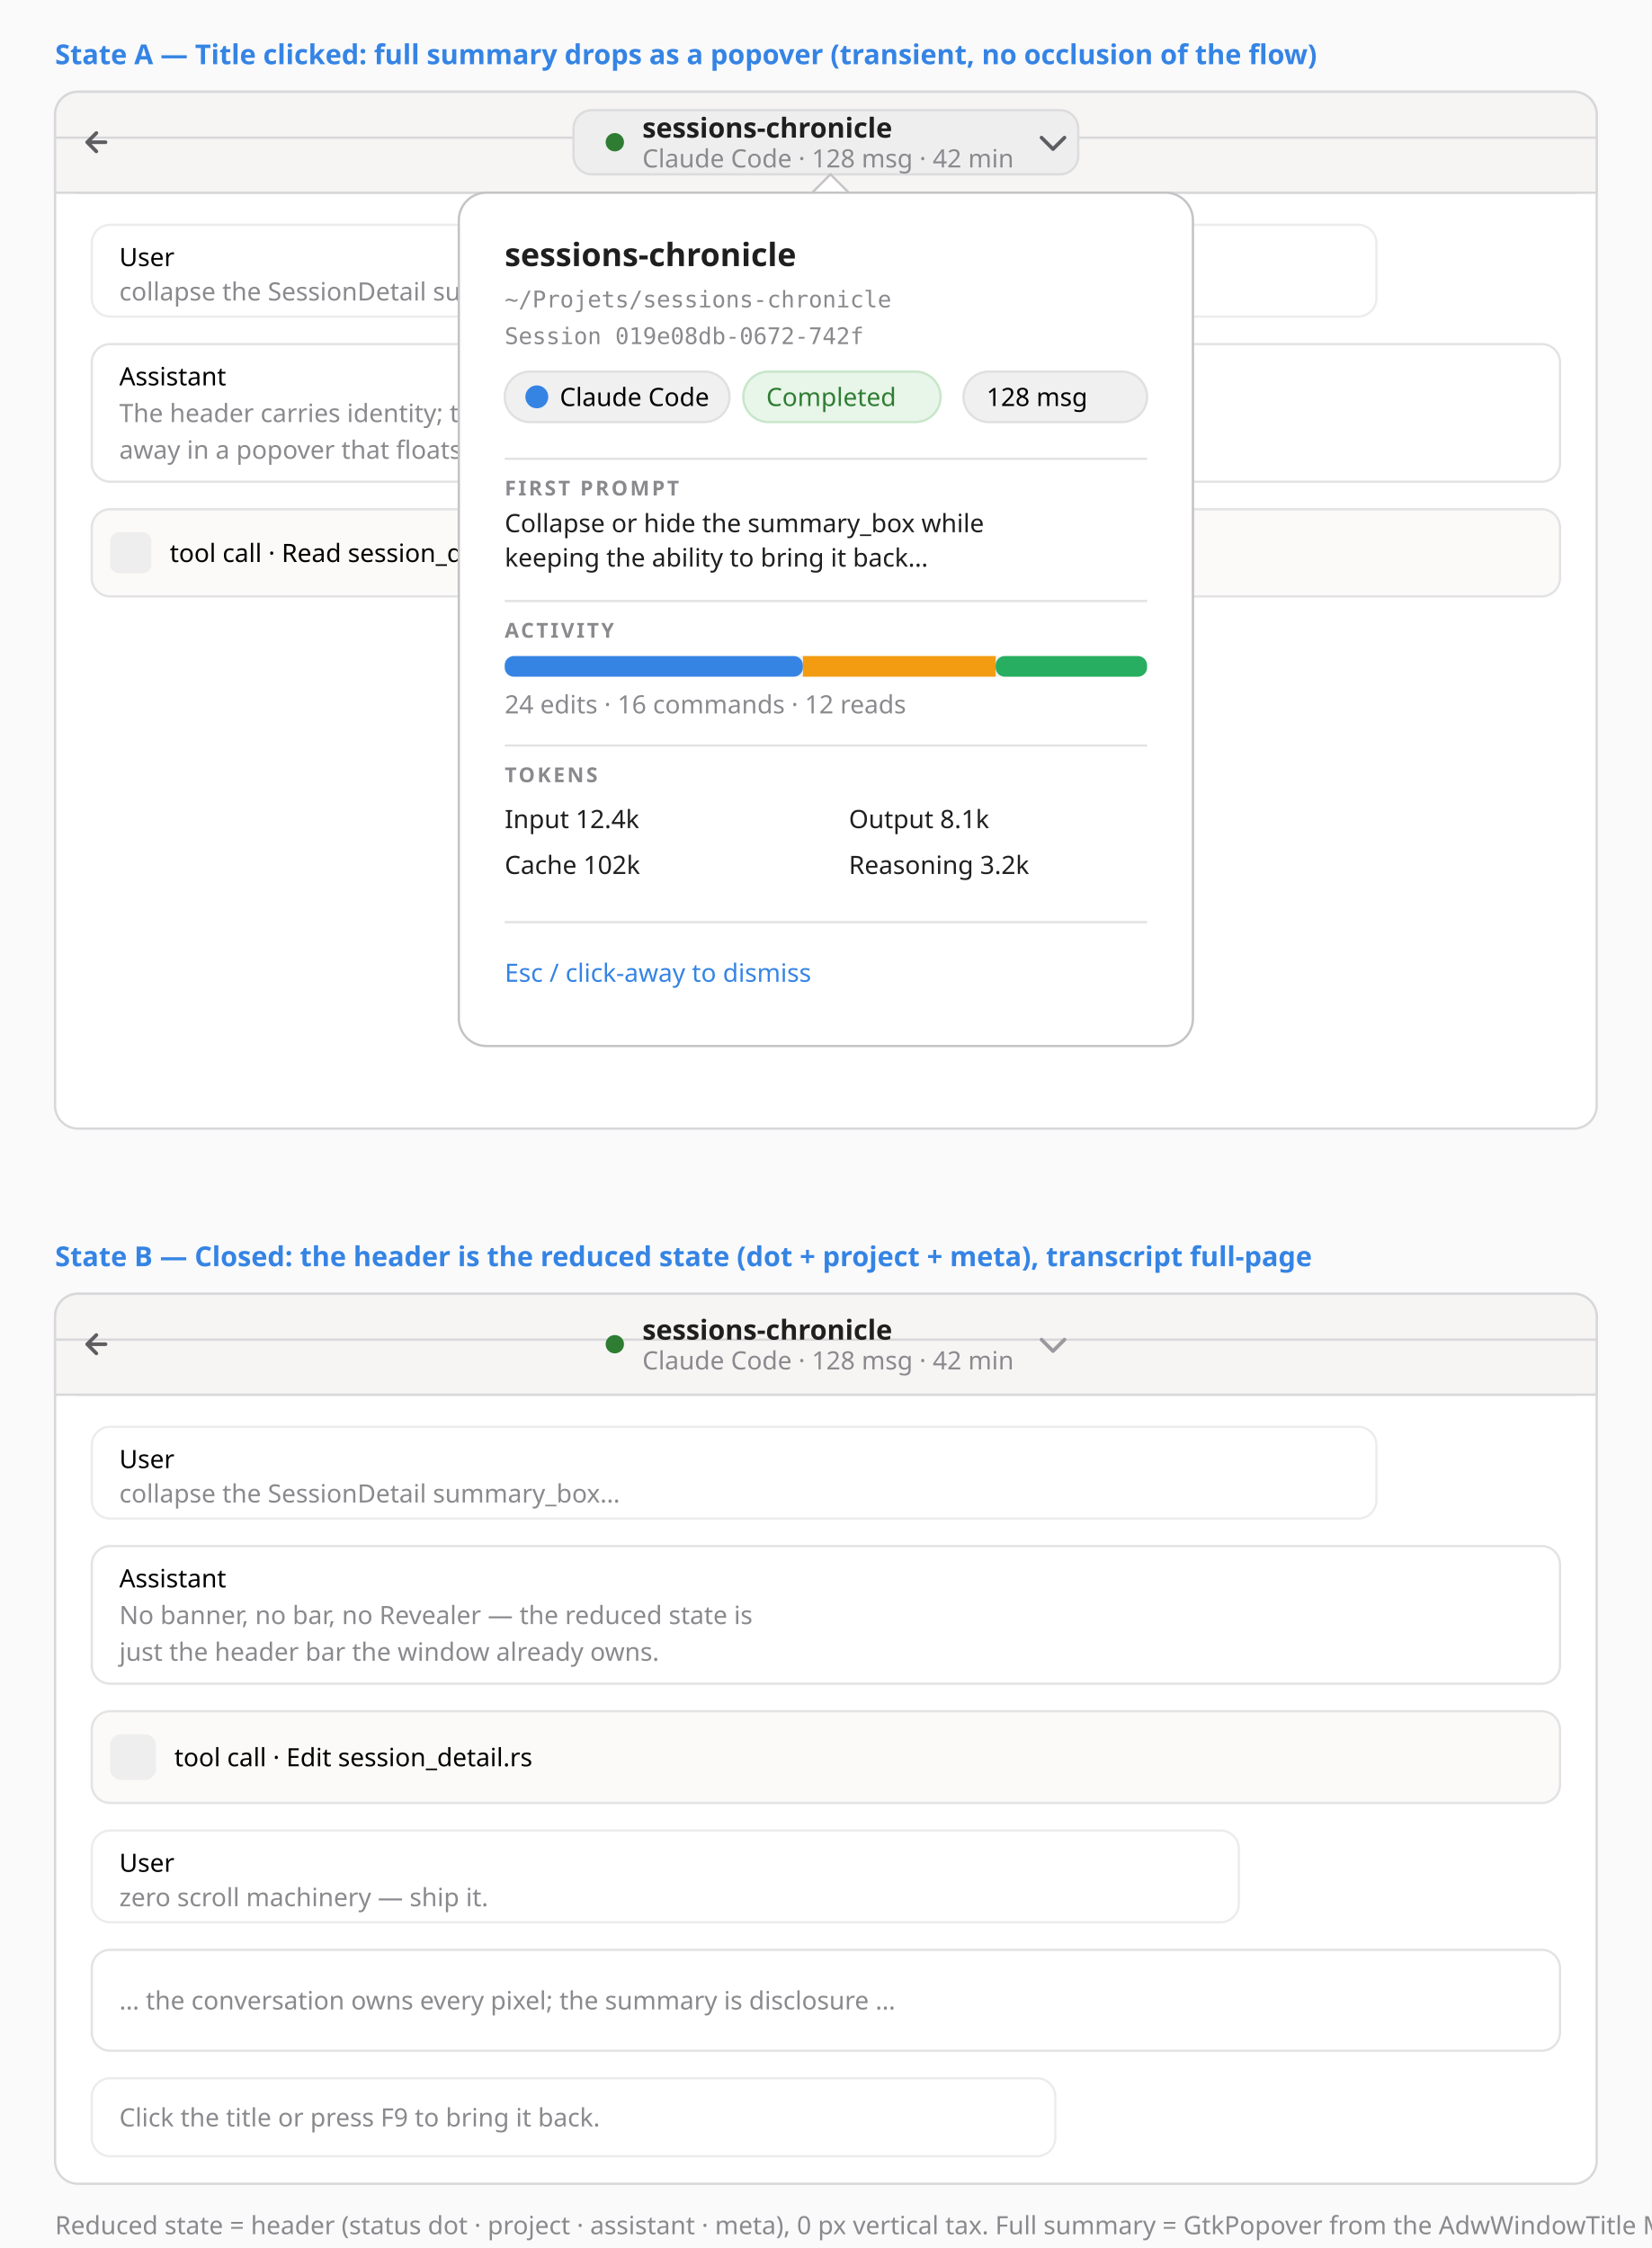
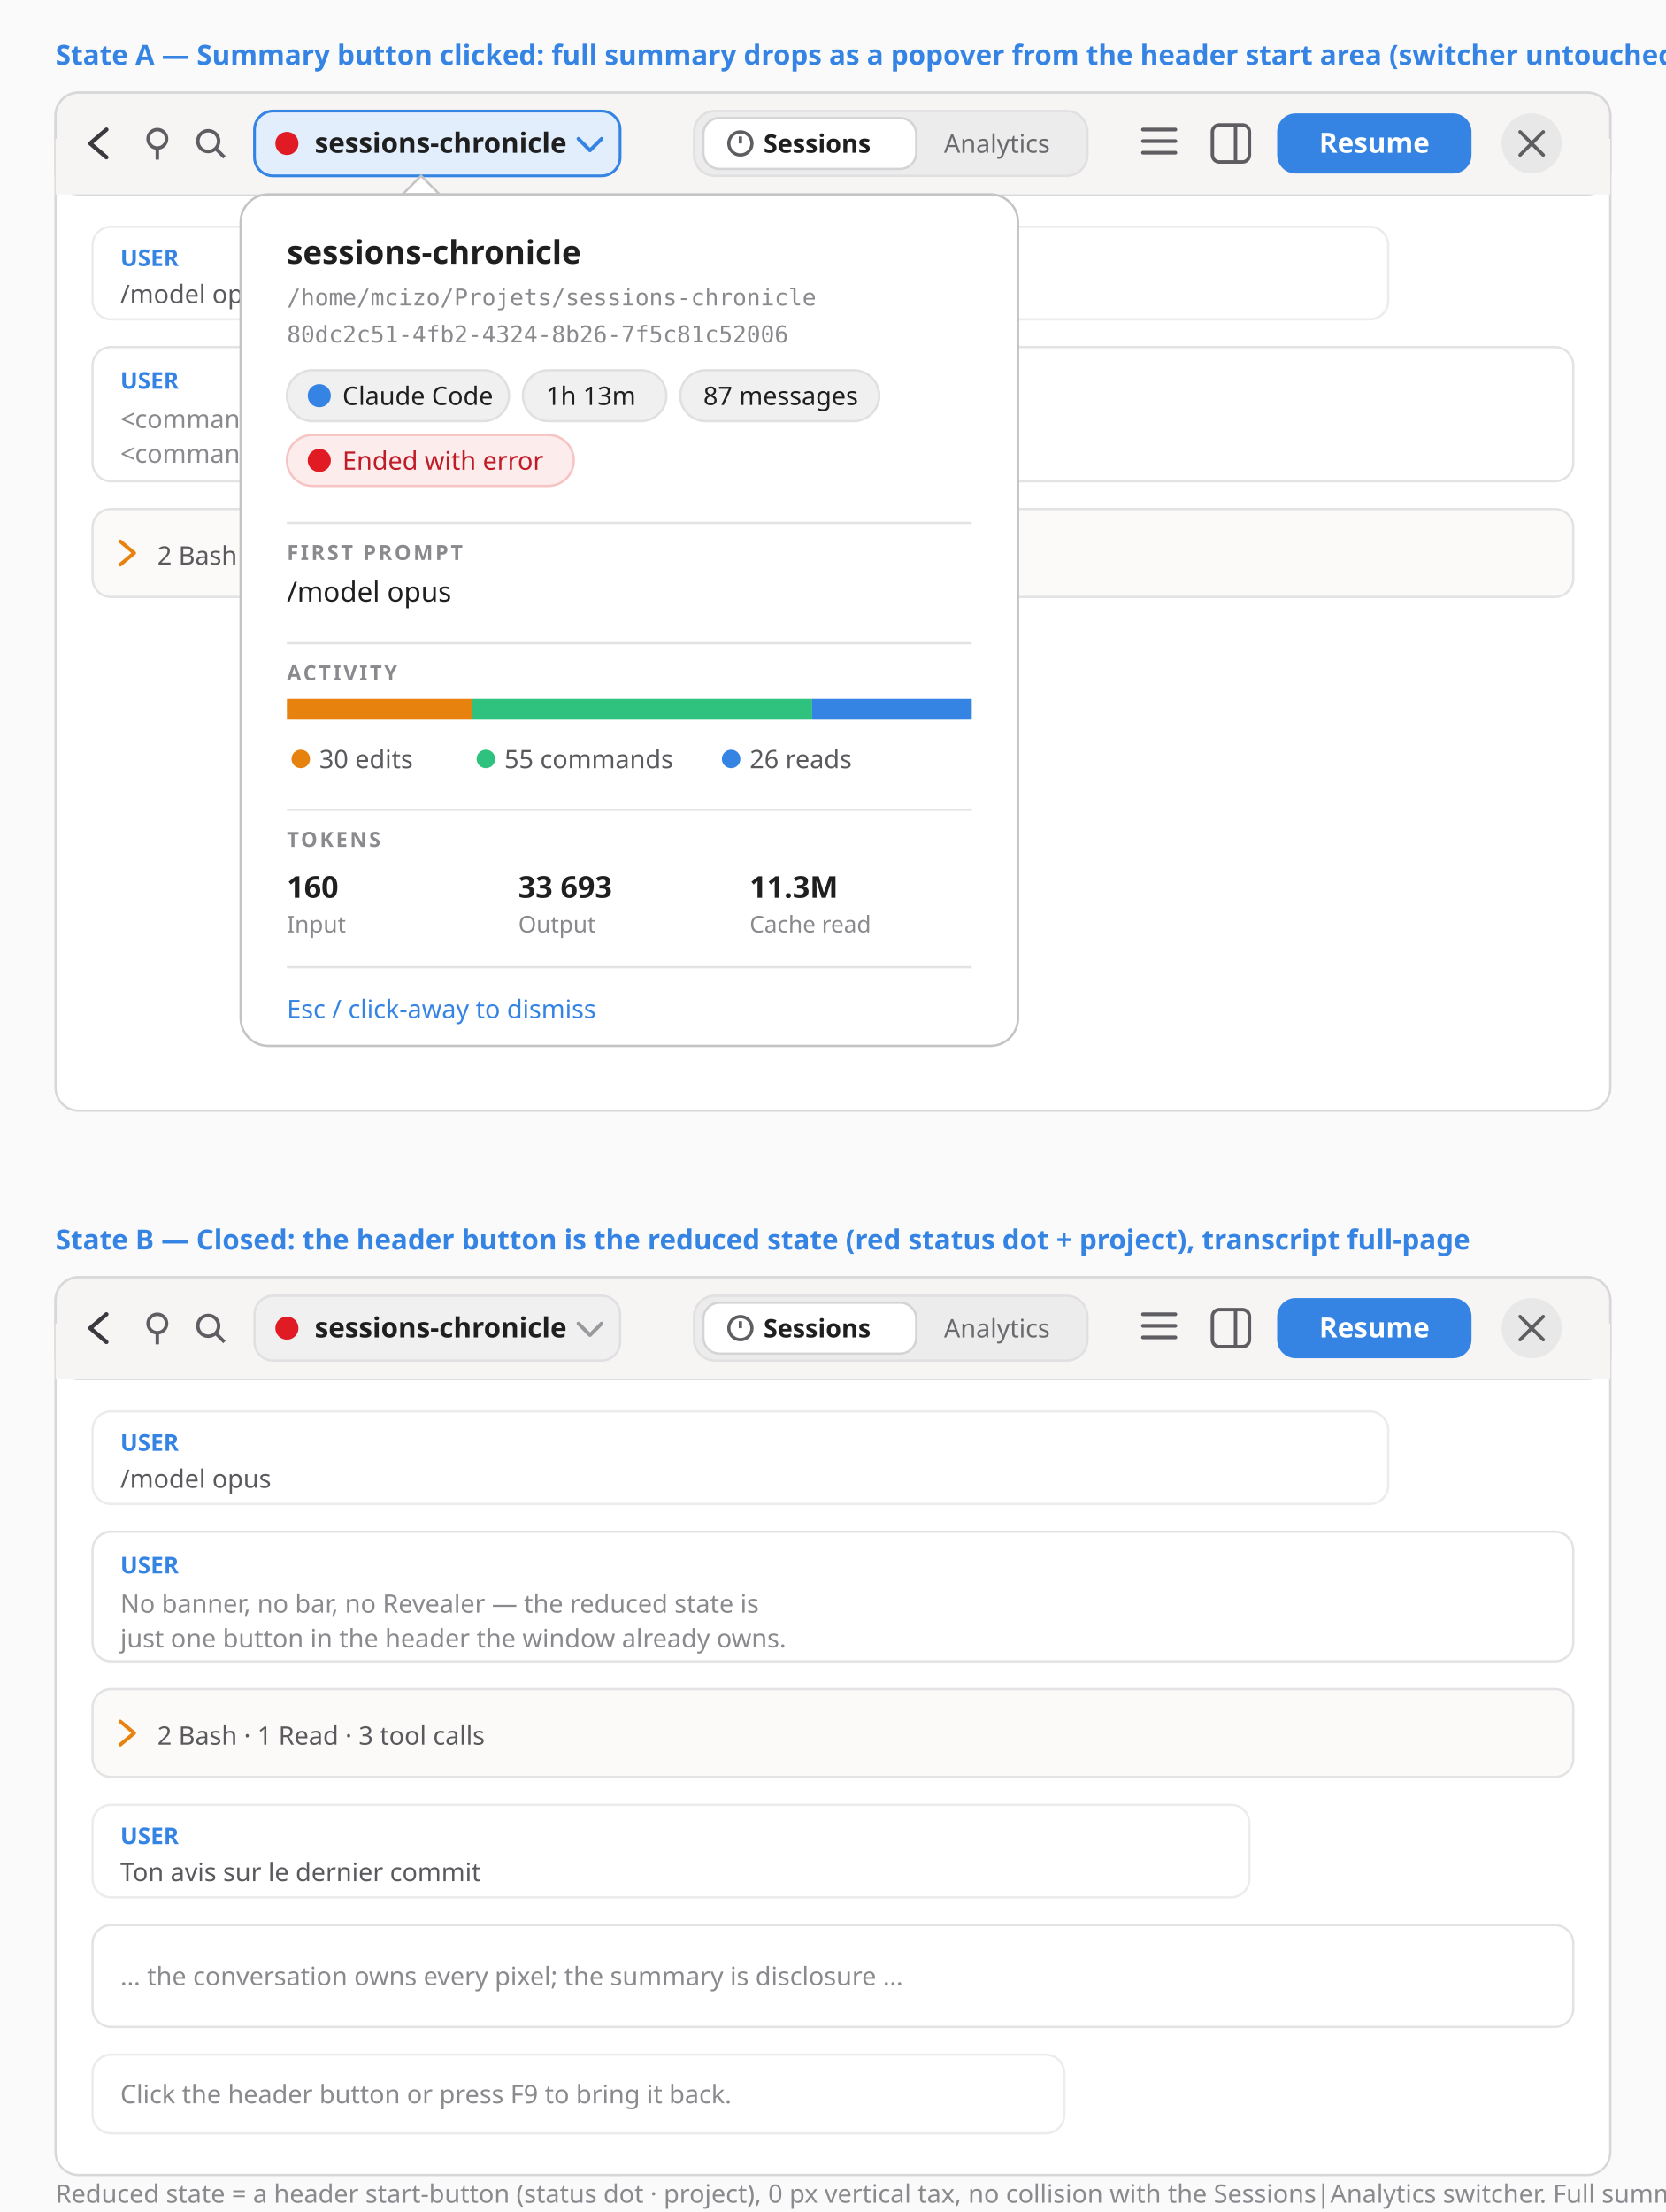
- <svg xmlns="http://www.w3.org/2000/svg" width="720" height="980" viewBox="0 0 720 980" font-family="Cantarell, sans-serif">
-   <defs>
-     
-   </defs>
-   <rect class="bg" x="0" y="0" width="720" height="980" fill="#fafafb" />
-   <text class="lbl" x="24" y="28" fill="#3584e4" font-size="12" font-weight="600">State A — Title clicked: full summary drops as a popover (transient, no occlusion of the flow)</text>
+ <svg xmlns="http://www.w3.org/2000/svg" width="720" height="956" viewBox="0 0 720 956" font-family="Cantarell, sans-serif">
+   <rect x="0" y="0" width="720" height="956" fill="#fafafb" />
+   <text x="24" y="28" font-size="12" font-weight="600" fill="#3584e4">State A — Summary button clicked: full summary drops as a popover from the header start area (switcher untouched)</text>
  <g transform="translate(24,40)">
-     <rect class="win" x="0" y="0" width="672" height="452" rx="10" fill="#ffffff" stroke="#d8d8da" stroke-width="1" />
+     <rect x="0" y="0" width="672" height="440" rx="10" fill="#ffffff" stroke="#d8d8da" stroke-width="1" />
    <g transform="translate(0,44)">
-       <rect class="row" x="16" y="14" width="560" height="40" rx="8" fill="#ffffff" stroke="#ececee" stroke-width="1" />
-       <text class="small" x="28" y="32" font-size="11">User</text>
-       <text class="small dim" x="28" y="47" font-size="11" fill="#8a8a8e">collapse the SessionDetail summary_box…</text>
-       <rect class="card" x="16" y="66" width="640" height="60" rx="8" fill="#ffffff" stroke="#e3e3e5" stroke-width="1" />
-       <text class="small" x="28" y="84" font-size="11">Assistant</text>
-       <text class="small dim" x="28" y="100" font-size="11" fill="#8a8a8e">The header carries identity; the detail is one click</text>
-       <text class="small dim" x="28" y="116" font-size="11" fill="#8a8a8e">away in a popover that floats and dismisses.</text>
-       <rect class="card" x="16" y="138" width="640" height="38" rx="8" fill="#fbfaf8" stroke="#e3e3e5" stroke-width="1" />
-       <rect x="24" y="148" width="18" height="18" rx="4" fill="#eee" />
-       <text class="small" x="50" y="161" font-size="11">tool call · Read session_detail.rs</text>
+       <rect x="16" y="14" width="560" height="40" rx="8" fill="#ffffff" stroke="#ececee" stroke-width="1" />
+       <text x="28" y="31" font-size="10" font-weight="700" fill="#3584e4">USER</text>
+       <text x="28" y="47" font-size="11" fill="#5a5a5e">/model opus</text>
+       <rect x="16" y="66" width="640" height="58" rx="8" fill="#ffffff" stroke="#e3e3e5" stroke-width="1" />
+       <text x="28" y="84" font-size="10" font-weight="700" fill="#3584e4">USER</text>
+       <text x="28" y="101" font-size="11" fill="#8a8a8e">&lt;command-name&gt;/model&lt;/command-name&gt;</text>
+       <text x="28" y="116" font-size="11" fill="#8a8a8e">&lt;command-args&gt;opus&lt;/command-args&gt;</text>
+       <rect x="16" y="136" width="640" height="38" rx="8" fill="#fbfaf8" stroke="#e3e3e5" stroke-width="1" />
+       <path d="M28 150 l6 5 l-6 5" stroke="#e8820e" stroke-width="1.6" fill="none" stroke-linecap="round" stroke-linejoin="round" />
+       <text x="44" y="160" font-size="11" fill="#5a5a5e">2 Bash · 1 Read · 3 tool calls</text>
    </g>
-     <rect class="head" x="0" y="0" width="672" height="44" rx="10" fill="#f6f5f4" stroke="#d8d8da" stroke-width="1" />
-     <rect class="head" x="0" y="20" width="672" height="24" fill="#f6f5f4" stroke="#d8d8da" stroke-width="1" />
-     <path d="M22 22 l-8 0 M14 22 l4 -4 M14 22 l4 4" stroke="#5e5e62" stroke-width="1.6" fill="none" stroke-linecap="round" />
-     <rect class="titlebtn" x="226" y="8" width="220" height="28" rx="8" fill="#eeeeef" stroke="#dcdcde" stroke-width="1" />
-     <circle cx="244" cy="22" r="4" fill="#2e7d32" />
-     <text class="lbl text" x="256" y="20" font-size="12" font-weight="600" fill="#1f1f1f">sessions-chronicle</text>
-     <text class="small dim" x="256" y="33" font-size="11" fill="#8a8a8e">Claude Code · 128 msg · 42 min</text>
-     <path d="M430 20 l5 5 l5 -5" stroke="#5e5e62" stroke-width="1.6" fill="none" stroke-linecap="round" stroke-linejoin="round" />
-     <path d="M330 44 l8 -8 l8 8 z" fill="#ffffff" stroke="#c4c4c6" stroke-width="1" />
-     <rect class="pop" x="176" y="44" width="320" height="372" rx="12" fill="#ffffff" stroke="#c4c4c6" stroke-width="1" />
-     <g transform="translate(176,44)">
-       <text class="title4 text" x="20" y="32" font-size="14" font-weight="700" fill="#1f1f1f">sessions-chronicle</text>
-       <text class="mono" x="20" y="50" fill="#8a8a8e" font-family="monospace" font-size="10">~/Projets/sessions-chronicle</text>
-       <text class="mono" x="20" y="66" fill="#8a8a8e" font-family="monospace" font-size="10">Session 019e08db-0672-742f</text>
-       <rect class="pill" x="20" y="78" width="98" height="22" rx="11" fill="#f0f0f1" stroke="#e0e0e2" stroke-width="1" />
-       <circle cx="34" cy="89" r="5" fill="#3584e4" />
-       <text class="small" x="44" y="93" font-size="11">Claude Code</text>
-       <rect x="124" y="78" width="86" height="22" rx="11" fill="#e8f5e9" stroke="#c8e6c9" />
-       <text class="small" x="134" y="93" fill="#2e7d32" font-size="11">Completed</text>
-       <rect class="pill" x="220" y="78" width="80" height="22" rx="11" fill="#f0f0f1" stroke="#e0e0e2" stroke-width="1" />
-       <text class="small" x="230" y="93" font-size="11">128 msg</text>
-       <line class="sep" x1="20" y1="116" x2="300" y2="116" stroke="#e3e3e5" stroke-width="1" />
-       <text class="heading" x="20" y="132" font-size="9" font-weight="700" letter-spacing="1" fill="#8a8a8e">FIRST PROMPT</text>
-       <text class="small text" x="20" y="148" font-size="11" fill="#1f1f1f">Collapse or hide the summary_box while</text>
-       <text class="small text" x="20" y="163" font-size="11" fill="#1f1f1f">keeping the ability to bring it back…</text>
-       <line class="sep" x1="20" y1="178" x2="300" y2="178" stroke="#e3e3e5" stroke-width="1" />
-       <text class="heading" x="20" y="194" font-size="9" font-weight="700" letter-spacing="1" fill="#8a8a8e">ACTIVITY</text>
-       <rect x="20" y="202" width="280" height="9" rx="4" fill="#f0f0f1" />
-       <rect x="20" y="202" width="130" height="9" rx="4" fill="#3584e4" />
-       <rect x="150" y="202" width="84" height="9" fill="#f39c12" />
-       <rect x="234" y="202" width="66" height="9" rx="4" fill="#27ae60" />
-       <text class="small dim" x="20" y="227" font-size="11" fill="#8a8a8e">24 edits · 16 commands · 12 reads</text>
-       <line class="sep" x1="20" y1="241" x2="300" y2="241" stroke="#e3e3e5" stroke-width="1" />
-       <text class="heading" x="20" y="257" font-size="9" font-weight="700" letter-spacing="1" fill="#8a8a8e">TOKENS</text>
-       <text class="small text" x="20" y="277" font-size="11" fill="#1f1f1f">Input 12.4k</text>
-       <text class="small text" x="170" y="277" font-size="11" fill="#1f1f1f">Output 8.1k</text>
-       <text class="small text" x="20" y="297" font-size="11" fill="#1f1f1f">Cache 102k</text>
-       <text class="small text" x="170" y="297" font-size="11" fill="#1f1f1f">Reasoning 3.2k</text>
-       <line class="sep" x1="20" y1="318" x2="300" y2="318" stroke="#e3e3e5" stroke-width="1" />
-       <text class="small accent" x="20" y="344" fill="#3584e4" font-size="11">Esc / click-away to dismiss</text>
+     <rect x="0" y="0" width="672" height="44" rx="10" fill="#f6f5f4" stroke="#d8d8da" stroke-width="1" />
+     <rect x="0" y="20" width="672" height="24" fill="#f6f5f4" />
+     <path d="M22 16 l-7 6 l7 6" stroke="#3a3a3e" stroke-width="1.8" fill="none" stroke-linecap="round" stroke-linejoin="round" />
+     <g transform="translate(38,15)" stroke="#5e5e62" stroke-width="1.5" fill="none">
+       <circle cx="6" cy="5" r="4" />
+       <line x1="6" y1="9" x2="6" y2="14" />
+     </g>
+     <g transform="translate(60,15)" stroke="#5e5e62" stroke-width="1.5" fill="none">
+       <circle cx="6" cy="6" r="4.5" />
+       <line x1="9.5" y1="9.5" x2="13" y2="13" />
+     </g>
+     <rect x="86" y="8" width="158" height="28" rx="8" fill="#e3eefc" stroke="#3584e4" stroke-width="1.2" />
+     <circle cx="100" cy="22" r="5" fill="#e01b24" />
+     <text x="112" y="26" font-size="12" font-weight="600" fill="#1f1f1f">sessions-chronicle</text>
+     <path d="M226 20 l5 5 l5 -5" stroke="#3584e4" stroke-width="1.6" fill="none" stroke-linecap="round" stroke-linejoin="round" />
+     <rect x="276" y="8" width="170" height="28" rx="9" fill="#ececec" stroke="#e0e0e2" stroke-width="1" />
+     <rect x="280" y="11" width="92" height="22" rx="7" fill="#ffffff" stroke="#d4d4d6" stroke-width="1" />
+     <circle cx="296" cy="22" r="5" fill="none" stroke="#5e5e62" stroke-width="1.4" />
+     <line x1="296" y1="19" x2="296" y2="22" stroke="#5e5e62" stroke-width="1.4" />
+     <text x="306" y="26" font-size="11" font-weight="600" fill="#1f1f1f">Sessions</text>
+     <text x="384" y="26" font-size="11" fill="#6a6a6e">Analytics</text>
+     <g transform="translate(470,16)" stroke="#5e5e62" stroke-width="1.6" stroke-linecap="round">
+       <line x1="0" y1="0" x2="14" y2="0" />
+       <line x1="0" y1="5" x2="14" y2="5" />
+       <line x1="0" y1="10" x2="14" y2="10" />
+     </g>
+     <rect x="500" y="14" width="16" height="16" rx="3" fill="none" stroke="#5e5e62" stroke-width="1.5" />
+     <line x1="510" y1="14" x2="510" y2="30" stroke="#5e5e62" stroke-width="1.5" />
+     <rect x="528" y="9" width="84" height="26" rx="8" fill="#3584e4" />
+     <text x="570" y="26" font-size="12" font-weight="600" fill="#ffffff" text-anchor="middle">Resume</text>
+     <circle cx="638" cy="22" r="13" fill="#e8e8e9" />
+     <path d="M633 17 l10 10 M643 17 l-10 10" stroke="#5e5e62" stroke-width="1.5" stroke-linecap="round" />
+     <path d="M150 44 l8 -8 l8 8 z" fill="#ffffff" stroke="#c4c4c6" stroke-width="1" />
+     <rect x="80" y="44" width="336" height="368" rx="12" fill="#ffffff" stroke="#c4c4c6" stroke-width="1" />
+     <g transform="translate(80,44)">
+       <text x="20" y="30" font-size="14" font-weight="700" fill="#1f1f1f">sessions-chronicle</text>
+       <text x="20" y="48" font-size="10" font-family="monospace" fill="#8a8a8e">/home/mcizo/Projets/sessions-chronicle</text>
+       <text x="20" y="64" font-size="10" font-family="monospace" fill="#8a8a8e">80dc2c51-4fb2-4324-8b26-7f5c81c52006</text>
+       <rect x="20" y="76" width="96" height="22" rx="11" fill="#f0f0f1" stroke="#e0e0e2" stroke-width="1" />
+       <circle cx="34" cy="87" r="5" fill="#3584e4" />
+       <text x="44" y="91" font-size="11" fill="#1f1f1f">Claude Code</text>
+       <rect x="122" y="76" width="62" height="22" rx="11" fill="#f0f0f1" stroke="#e0e0e2" stroke-width="1" />
+       <text x="132" y="91" font-size="11" fill="#1f1f1f">1h 13m</text>
+       <rect x="190" y="76" width="86" height="22" rx="11" fill="#f0f0f1" stroke="#e0e0e2" stroke-width="1" />
+       <text x="200" y="91" font-size="11" fill="#1f1f1f">87 messages</text>
+       <rect x="20" y="104" width="124" height="22" rx="11" fill="#fdecec" stroke="#f7c4c4" stroke-width="1" />
+       <circle cx="34" cy="115" r="5" fill="#e01b24" />
+       <text x="44" y="119" font-size="11" fill="#c01c28">Ended with error</text>
+       <line x1="20" y1="142" x2="316" y2="142" stroke="#e3e3e5" stroke-width="1" />
+       <text x="20" y="158" font-size="9" font-weight="700" letter-spacing="1" fill="#8a8a8e">FIRST PROMPT</text>
+       <text x="20" y="176" font-size="12" fill="#1f1f1f">/model opus</text>
+       <line x1="20" y1="194" x2="316" y2="194" stroke="#e3e3e5" stroke-width="1" />
+       <text x="20" y="210" font-size="9" font-weight="700" letter-spacing="1" fill="#8a8a8e">ACTIVITY</text>
+       <rect x="20" y="218" width="296" height="9" rx="4" fill="#f0f0f1" />
+       <rect x="20" y="218" width="80" height="9" fill="#e8820e" />
+       <rect x="100" y="218" width="147" height="9" fill="#2ec27e" />
+       <rect x="247" y="218" width="69" height="9" fill="#3584e4" />
+       <circle cx="26" cy="244" r="4" fill="#e8820e" />
+       <text x="34" y="248" font-size="11" fill="#5a5a5e">30 edits</text>
+       <circle cx="106" cy="244" r="4" fill="#2ec27e" />
+       <text x="114" y="248" font-size="11" fill="#5a5a5e">55 commands</text>
+       <circle cx="212" cy="244" r="4" fill="#3584e4" />
+       <text x="220" y="248" font-size="11" fill="#5a5a5e">26 reads</text>
+       <line x1="20" y1="266" x2="316" y2="266" stroke="#e3e3e5" stroke-width="1" />
+       <text x="20" y="282" font-size="9" font-weight="700" letter-spacing="1" fill="#8a8a8e">TOKENS</text>
+       <text x="20" y="304" font-size="13" font-weight="700" fill="#1f1f1f">160</text>
+       <text x="20" y="319" font-size="10" fill="#8a8a8e">Input</text>
+       <text x="120" y="304" font-size="13" font-weight="700" fill="#1f1f1f">33 693</text>
+       <text x="120" y="319" font-size="10" fill="#8a8a8e">Output</text>
+       <text x="220" y="304" font-size="13" font-weight="700" fill="#1f1f1f">11.3M</text>
+       <text x="220" y="319" font-size="10" fill="#8a8a8e">Cache read</text>
+       <line x1="20" y1="334" x2="316" y2="334" stroke="#e3e3e5" stroke-width="1" />
+       <text x="20" y="356" font-size="11" fill="#3584e4">Esc / click-away to dismiss</text>
    </g>
  </g>
-   <text class="lbl" x="24" y="552" fill="#3584e4" font-size="12" font-weight="600">State B — Closed: the header is the reduced state (dot + project + meta), transcript full-page</text>
-   <g transform="translate(24,564)">
-     <rect class="win" x="0" y="0" width="672" height="388" rx="10" fill="#ffffff" stroke="#d8d8da" stroke-width="1" />
-     <rect class="head" x="0" y="0" width="672" height="44" rx="10" fill="#f6f5f4" stroke="#d8d8da" stroke-width="1" />
-     <rect class="head" x="0" y="20" width="672" height="24" fill="#f6f5f4" stroke="#d8d8da" stroke-width="1" />
-     <path d="M22 22 l-8 0 M14 22 l4 -4 M14 22 l4 4" stroke="#5e5e62" stroke-width="1.6" fill="none" stroke-linecap="round" />
-     <circle cx="244" cy="22" r="4" fill="#2e7d32" />
-     <text class="lbl text" x="256" y="20" font-size="12" font-weight="600" fill="#1f1f1f">sessions-chronicle</text>
-     <text class="small dim" x="256" y="33" font-size="11" fill="#8a8a8e">Claude Code · 128 msg · 42 min</text>
-     <path d="M430 20 l5 5 l5 -5" stroke="#9a9a9e" stroke-width="1.6" fill="none" stroke-linecap="round" stroke-linejoin="round" />
+   <text x="24" y="540" font-size="12" font-weight="600" fill="#3584e4">State B — Closed: the header button is the reduced state (red status dot + project), transcript full-page</text>
+   <g transform="translate(24,552)">
+     <rect x="0" y="0" width="672" height="388" rx="10" fill="#ffffff" stroke="#d8d8da" stroke-width="1" />
+     <rect x="0" y="0" width="672" height="44" rx="10" fill="#f6f5f4" stroke="#d8d8da" stroke-width="1" />
+     <rect x="0" y="20" width="672" height="24" fill="#f6f5f4" />
+     <path d="M22 16 l-7 6 l7 6" stroke="#3a3a3e" stroke-width="1.8" fill="none" stroke-linecap="round" stroke-linejoin="round" />
+     <g transform="translate(38,15)" stroke="#5e5e62" stroke-width="1.5" fill="none">
+       <circle cx="6" cy="5" r="4" />
+       <line x1="6" y1="9" x2="6" y2="14" />
+     </g>
+     <g transform="translate(60,15)" stroke="#5e5e62" stroke-width="1.5" fill="none">
+       <circle cx="6" cy="6" r="4.5" />
+       <line x1="9.5" y1="9.5" x2="13" y2="13" />
+     </g>
+     <rect x="86" y="8" width="158" height="28" rx="8" fill="#f0f0f1" stroke="#e0e0e2" stroke-width="1" />
+     <circle cx="100" cy="22" r="5" fill="#e01b24" />
+     <text x="112" y="26" font-size="12" font-weight="600" fill="#1f1f1f">sessions-chronicle</text>
+     <path d="M226 20 l5 5 l5 -5" stroke="#9a9a9e" stroke-width="1.6" fill="none" stroke-linecap="round" stroke-linejoin="round" />
+     <rect x="276" y="8" width="170" height="28" rx="9" fill="#ececec" stroke="#e0e0e2" stroke-width="1" />
+     <rect x="280" y="11" width="92" height="22" rx="7" fill="#ffffff" stroke="#d4d4d6" stroke-width="1" />
+     <circle cx="296" cy="22" r="5" fill="none" stroke="#5e5e62" stroke-width="1.4" />
+     <line x1="296" y1="19" x2="296" y2="22" stroke="#5e5e62" stroke-width="1.4" />
+     <text x="306" y="26" font-size="11" font-weight="600" fill="#1f1f1f">Sessions</text>
+     <text x="384" y="26" font-size="11" fill="#6a6a6e">Analytics</text>
+     <g transform="translate(470,16)" stroke="#5e5e62" stroke-width="1.6" stroke-linecap="round">
+       <line x1="0" y1="0" x2="14" y2="0" />
+       <line x1="0" y1="5" x2="14" y2="5" />
+       <line x1="0" y1="10" x2="14" y2="10" />
+     </g>
+     <rect x="500" y="14" width="16" height="16" rx="3" fill="none" stroke="#5e5e62" stroke-width="1.5" />
+     <line x1="510" y1="14" x2="510" y2="30" stroke="#5e5e62" stroke-width="1.5" />
+     <rect x="528" y="9" width="84" height="26" rx="8" fill="#3584e4" />
+     <text x="570" y="26" font-size="12" font-weight="600" fill="#ffffff" text-anchor="middle">Resume</text>
+     <circle cx="638" cy="22" r="13" fill="#e8e8e9" />
+     <path d="M633 17 l10 10 M643 17 l-10 10" stroke="#5e5e62" stroke-width="1.5" stroke-linecap="round" />
    <g transform="translate(0,44)">
-       <rect class="row" x="16" y="14" width="560" height="40" rx="8" fill="#ffffff" stroke="#ececee" stroke-width="1" />
-       <text class="small" x="28" y="32" font-size="11">User</text>
-       <text class="small dim" x="28" y="47" font-size="11" fill="#8a8a8e">collapse the SessionDetail summary_box…</text>
-       <rect class="card" x="16" y="66" width="640" height="60" rx="8" fill="#ffffff" stroke="#e3e3e5" stroke-width="1" />
-       <text class="small" x="28" y="84" font-size="11">Assistant</text>
-       <text class="small dim" x="28" y="100" font-size="11" fill="#8a8a8e">No banner, no bar, no Revealer — the reduced state is</text>
-       <text class="small dim" x="28" y="116" font-size="11" fill="#8a8a8e">just the header bar the window already owns.</text>
-       <rect class="card" x="16" y="138" width="640" height="40" rx="8" fill="#fbfaf8" stroke="#e3e3e5" stroke-width="1" />
-       <rect x="24" y="148" width="20" height="20" rx="5" fill="#eee" />
-       <text class="small" x="52" y="162" font-size="11">tool call · Edit session_detail.rs</text>
-       <rect class="row" x="16" y="190" width="500" height="40" rx="8" fill="#ffffff" stroke="#ececee" stroke-width="1" />
-       <text class="small" x="28" y="208" font-size="11">User</text>
-       <text class="small dim" x="28" y="223" font-size="11" fill="#8a8a8e">zero scroll machinery — ship it.</text>
-       <rect class="card" x="16" y="242" width="640" height="44" rx="8" fill="#ffffff" stroke="#e3e3e5" stroke-width="1" />
-       <text class="small dim" x="28" y="268" font-size="11" fill="#8a8a8e">… the conversation owns every pixel; the summary is disclosure …</text>
-       <rect class="row" x="16" y="298" width="420" height="34" rx="8" fill="#ffffff" stroke="#ececee" stroke-width="1" />
-       <text class="small dim" x="28" y="319" font-size="11" fill="#8a8a8e">Click the title or press F9 to bring it back.</text>
+       <rect x="16" y="14" width="560" height="40" rx="8" fill="#ffffff" stroke="#ececee" stroke-width="1" />
+       <text x="28" y="31" font-size="10" font-weight="700" fill="#3584e4">USER</text>
+       <text x="28" y="47" font-size="11" fill="#5a5a5e">/model opus</text>
+       <rect x="16" y="66" width="640" height="56" rx="8" fill="#ffffff" stroke="#e3e3e5" stroke-width="1" />
+       <text x="28" y="84" font-size="10" font-weight="700" fill="#3584e4">USER</text>
+       <text x="28" y="101" font-size="11" fill="#8a8a8e">No banner, no bar, no Revealer — the reduced state is</text>
+       <text x="28" y="116" font-size="11" fill="#8a8a8e">just one button in the header the window already owns.</text>
+       <rect x="16" y="134" width="640" height="38" rx="8" fill="#fbfaf8" stroke="#e3e3e5" stroke-width="1" />
+       <path d="M28 148 l6 5 l-6 5" stroke="#e8820e" stroke-width="1.6" fill="none" stroke-linecap="round" stroke-linejoin="round" />
+       <text x="44" y="158" font-size="11" fill="#5a5a5e">2 Bash · 1 Read · 3 tool calls</text>
+       <rect x="16" y="184" width="500" height="40" rx="8" fill="#ffffff" stroke="#ececee" stroke-width="1" />
+       <text x="28" y="201" font-size="10" font-weight="700" fill="#3584e4">USER</text>
+       <text x="28" y="217" font-size="11" fill="#5a5a5e">Ton avis sur le dernier commit</text>
+       <rect x="16" y="236" width="640" height="44" rx="8" fill="#ffffff" stroke="#e3e3e5" stroke-width="1" />
+       <text x="28" y="262" font-size="11" fill="#8a8a8e">… the conversation owns every pixel; the summary is disclosure …</text>
+       <rect x="16" y="292" width="420" height="34" rx="8" fill="#ffffff" stroke="#ececee" stroke-width="1" />
+       <text x="28" y="313" font-size="11" fill="#8a8a8e">Click the header button or press F9 to bring it back.</text>
    </g>
  </g>
-   <text class="small dim" x="24" y="974" font-size="11" fill="#8a8a8e">Reduced state = header (status dot · project · assistant · meta), 0 px vertical tax. Full summary = GtkPopover from the AdwWindowTitle MenuButton. No scroll logic, no reflow, no occlusion. Re-show: click title · F9.</text>
+   <text x="24" y="952" font-size="11" fill="#8a8a8e">Reduced state = a header start-button (status dot · project), 0 px vertical tax, no collision with the Sessions|Analytics switcher. Full summary = GtkPopover from that button. No scroll logic, no reflow, no occlusion, no new header. Re-show: click button · F9.</text>
</svg>
